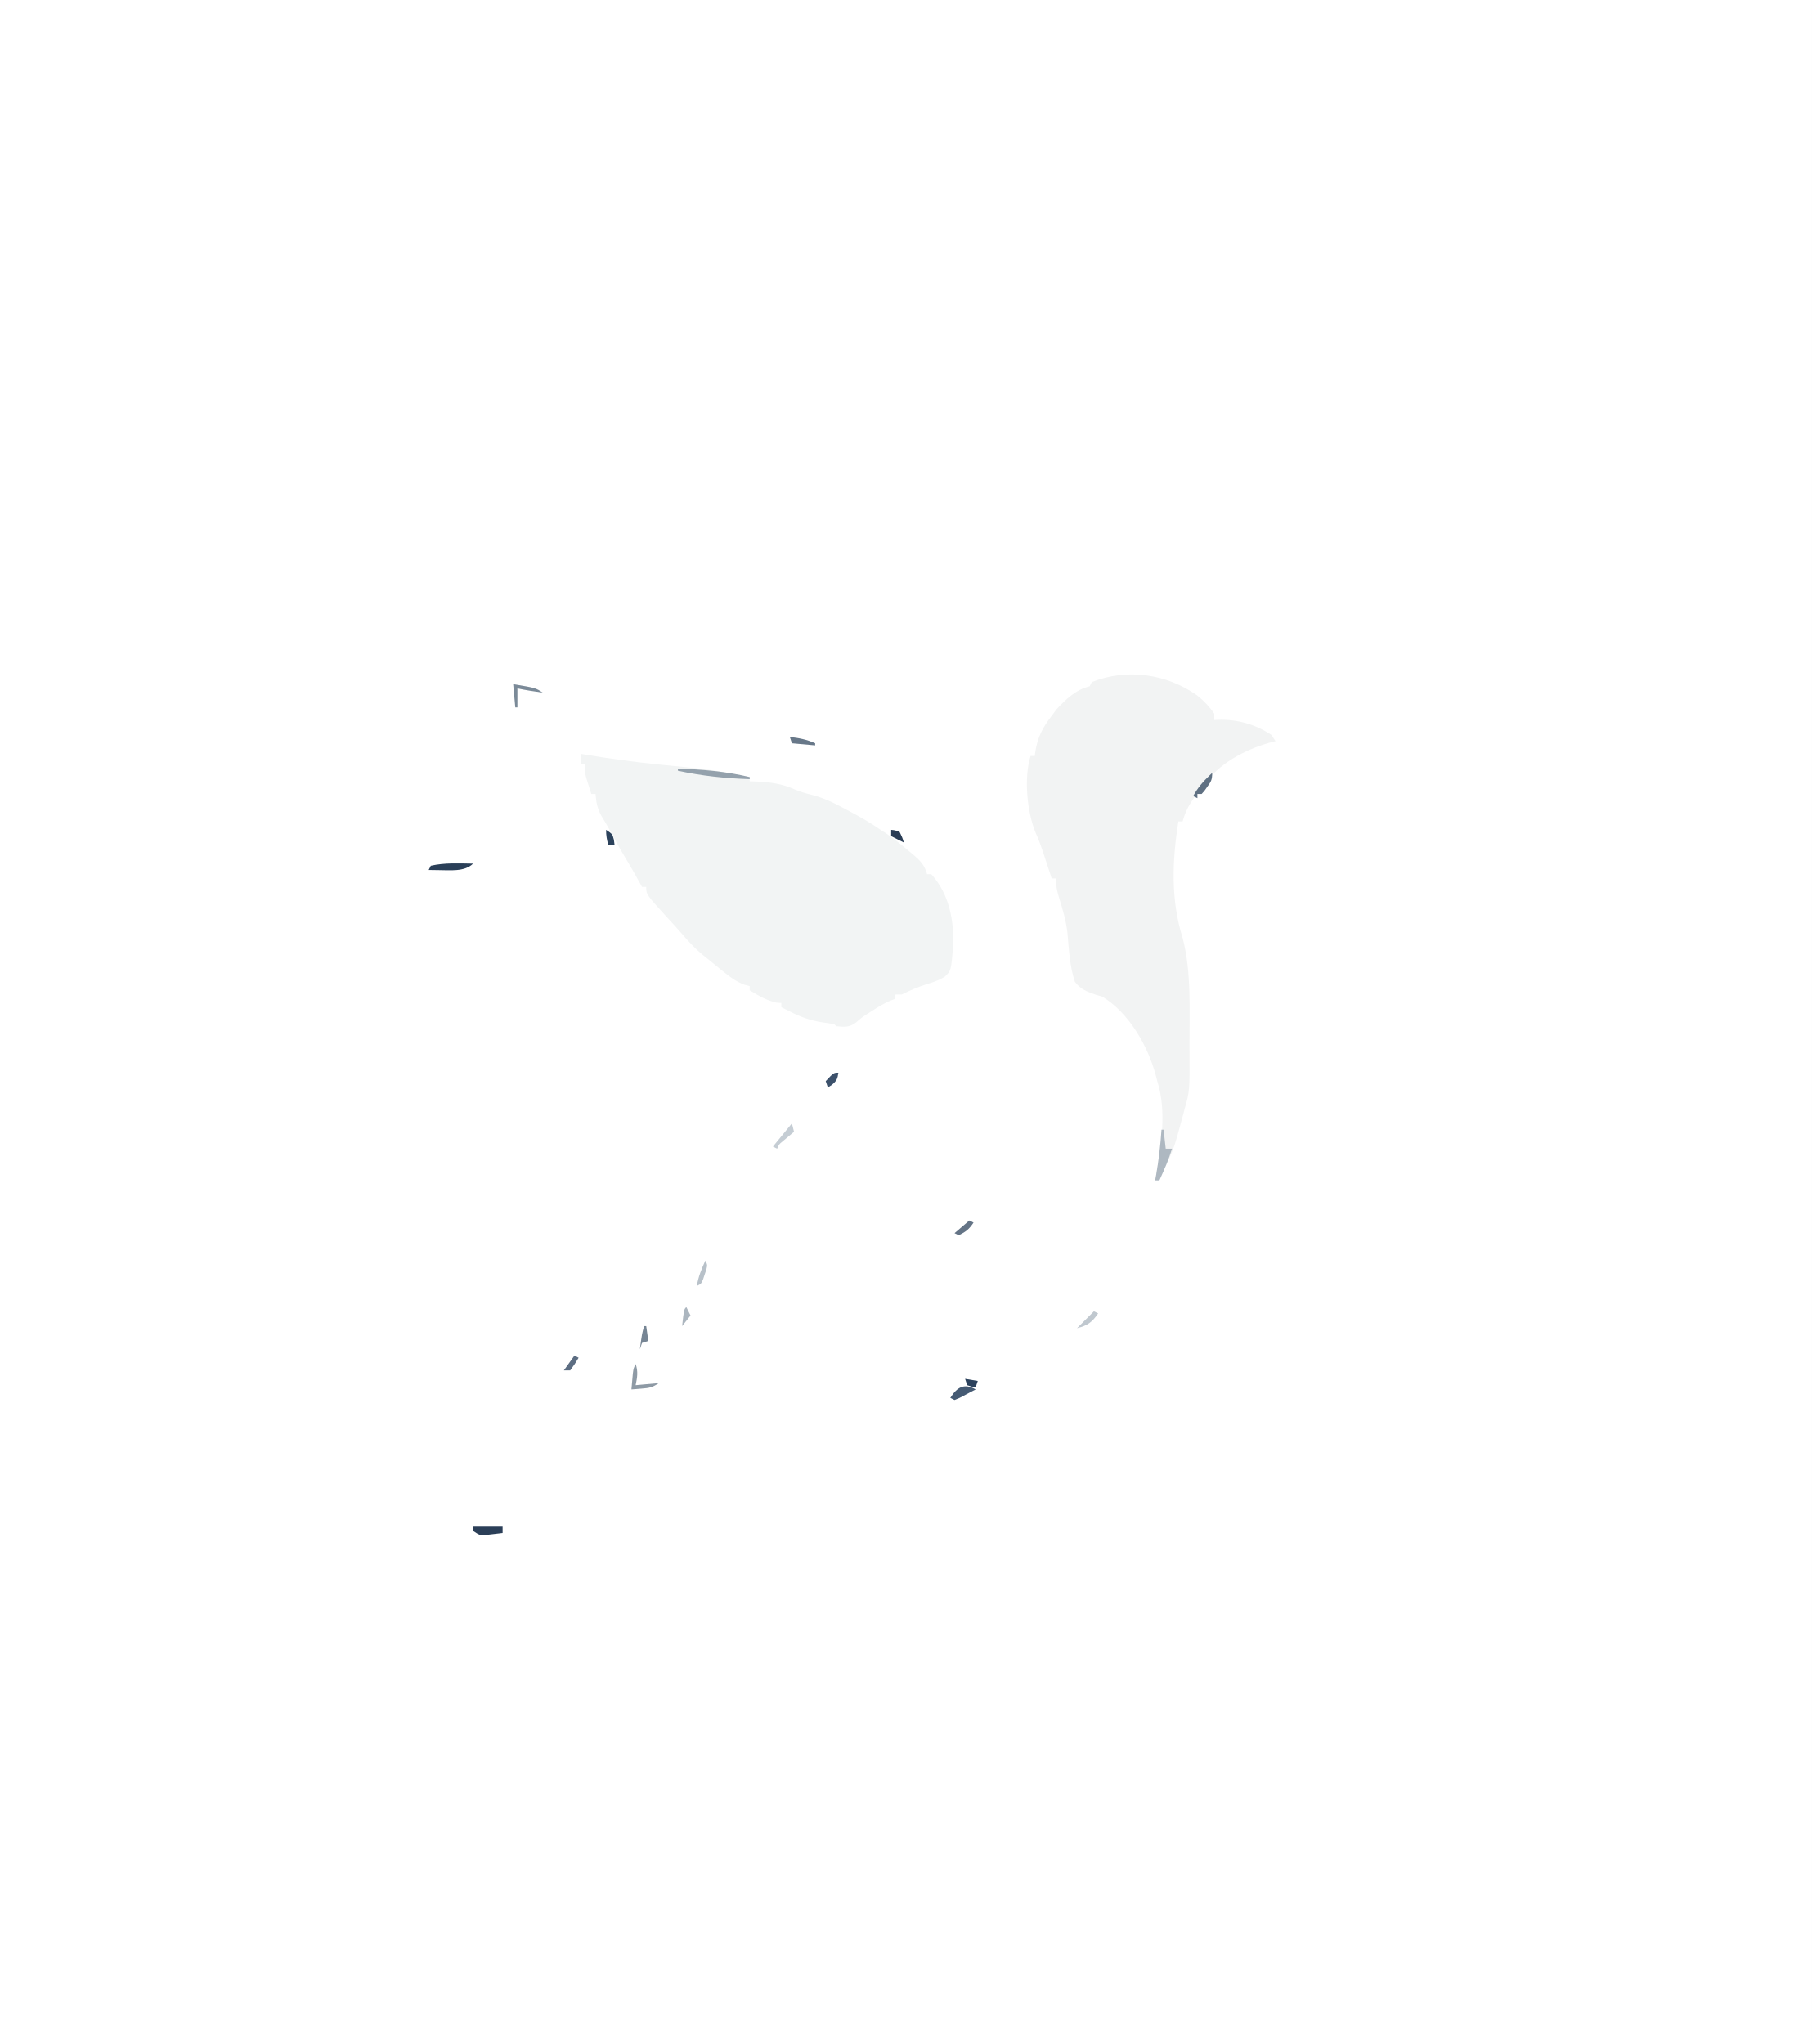
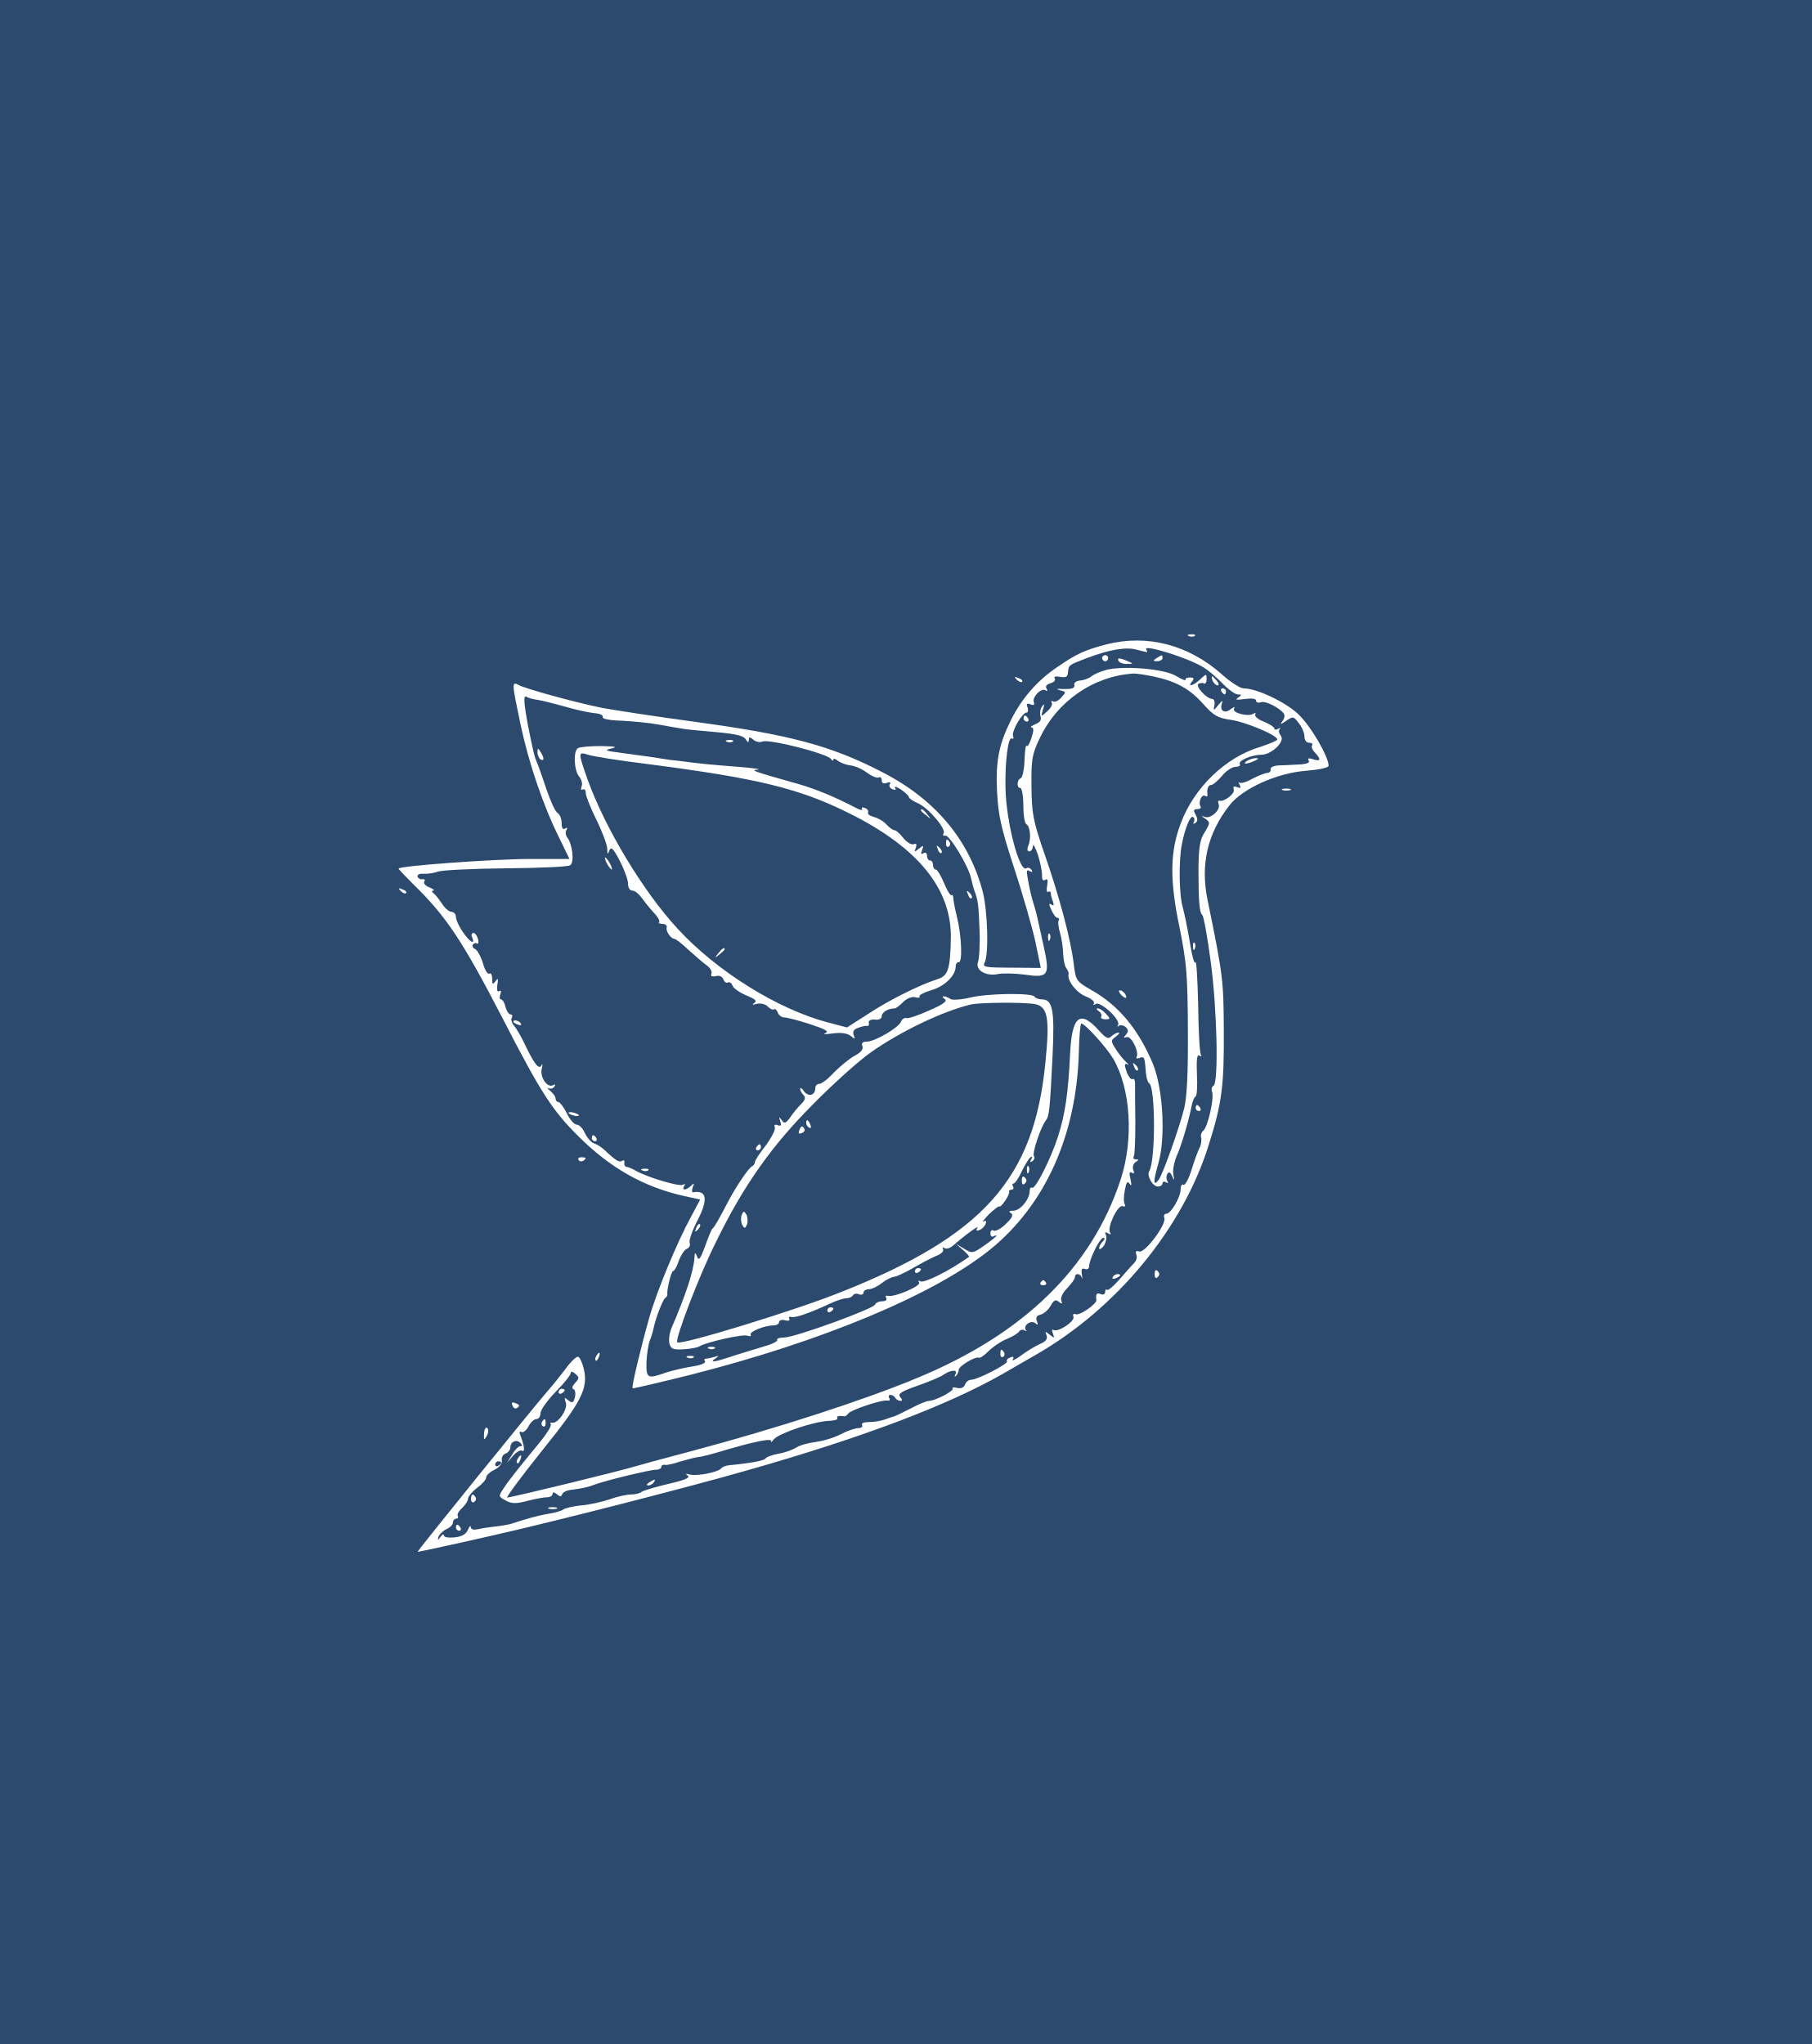
- <svg xmlns="http://www.w3.org/2000/svg" version="1.1" width="858" height="968">
-   <rect width="858" height="968" fill="#FFFFFF" rx="0" />
-   <path d="M0 0 C0.815 0.138 1.629 0.276 2.469 0.418 C13.712 2.271 24.968 3.823 36.305 4.98 C37.128 5.065 37.952 5.149 38.801 5.236 C42.944 5.658 47.087 6.069 51.232 6.466 C60.978 7.425 70.437 8.867 80 11 C80 11.66 80 12.32 80 13 C81.342 13.039 81.342 13.039 82.711 13.078 C89.62 13.402 95.276 14.089 101.574 16.965 C104.188 18.08 106.742 18.762 109.5 19.438 C115.116 20.905 119.922 23.227 125 26 C125.944 26.5 126.887 27 127.859 27.516 C132.743 30.129 137.452 32.827 142 36 C143.344 36.864 143.344 36.864 144.715 37.746 C148.417 40.286 151.83 43.036 155.25 45.938 C155.874 46.45 156.498 46.962 157.141 47.49 C160.545 50.378 162.785 52.543 164 57 C164.66 57 165.32 57 166 57 C174.506 66.425 176.88 79.08 176.293 91.379 C175.376 102.709 175.376 102.709 172.289 105.605 C169.633 107.224 167.099 108.092 164.125 109 C159.846 110.355 155.998 111.95 152 114 C151.01 114 150.02 114 149 114 C149 114.66 149 115.32 149 116 C148.288 116.26 147.577 116.521 146.844 116.789 C143.836 118.07 141.248 119.607 138.5 121.375 C137.582 121.96 136.664 122.545 135.719 123.148 C132.948 124.967 132.948 124.967 130.391 127.207 C127.167 129.625 124.928 129.378 121 129 C120.67 128.67 120.34 128.34 120 128 C118.171 127.7 116.337 127.436 114.5 127.188 C108.793 126.284 104.11 124.637 99 122 C98.257 121.629 97.515 121.257 96.75 120.875 C96.172 120.586 95.595 120.297 95 120 C95 119.34 95 118.68 95 118 C93.793 117.907 93.793 117.907 92.562 117.812 C87.836 116.735 84.125 114.484 80 112 C80 111.34 80 110.68 80 110 C79.153 109.778 78.306 109.557 77.434 109.328 C73.314 107.734 70.448 105.531 67.062 102.75 C66.445 102.252 65.827 101.754 65.191 101.241 C63.454 99.835 61.727 98.418 60 97 C59.268 96.413 58.536 95.827 57.781 95.223 C54.113 92.213 51.025 88.889 47.957 85.273 C45.658 82.602 43.268 80.025 40.875 77.438 C31 66.599 31 66.599 31 63 C30.34 63 29.68 63 29 63 C28.709 62.466 28.417 61.933 28.117 61.383 C25.842 57.247 23.513 53.16 21.062 49.125 C18.365 44.666 15.848 40.128 13.387 35.535 C12.214 33.392 10.974 31.325 9.688 29.25 C7.79 25.595 7.331 23.059 7 19 C6.34 19 5.68 19 5 19 C4.493 17.419 3.995 15.835 3.5 14.25 C3.222 13.368 2.943 12.487 2.656 11.578 C2 9 2 9 2 5 C1.34 5 0.68 5 0 5 C0 3.35 0 1.7 0 0 Z " fill="#F2F4F4" transform="translate(275,357)" />
-   <path d="M0 0 C3.169 2.529 5.822 5.329 8.109 8.672 C8.109 9.662 8.109 10.652 8.109 11.672 C9.036 11.62 9.036 11.62 9.98 11.566 C19.043 11.277 27.457 13.681 35.109 18.672 C36.099 20.157 36.099 20.157 37.109 21.672 C36.117 21.927 35.124 22.182 34.102 22.445 C22.383 25.809 9.971 32.38 3.109 42.672 C2.449 42.672 1.789 42.672 1.109 42.672 C0.738 43.724 0.738 43.724 0.359 44.797 C-0.891 47.672 -0.891 47.672 -2.891 50.609 C-4.847 53.605 -5.913 56.249 -6.891 59.672 C-7.551 59.672 -8.211 59.672 -8.891 59.672 C-11.839 78.281 -12.584 96.793 -6.859 114.941 C-2.665 131.093 -3.684 149.028 -3.641 165.609 C-3.635 166.528 -3.63 167.446 -3.625 168.392 C-3.541 187.322 -3.541 187.322 -5.891 195.672 C-6.109 196.525 -6.328 197.379 -6.553 198.259 C-7.255 200.949 -8.003 203.623 -8.766 206.297 C-9.009 207.186 -9.253 208.076 -9.504 208.992 C-10.909 213.944 -12.573 218.451 -15.003 222.994 C-16.145 225.153 -17.034 227.386 -17.891 229.672 C-18.551 229.672 -19.211 229.672 -19.891 229.672 C-19.758 228.945 -19.625 228.218 -19.488 227.469 C-16.982 213.199 -14.395 196.708 -18.891 182.672 C-19.151 181.659 -19.411 180.645 -19.68 179.602 C-23.437 165.87 -32.319 150.313 -44.891 142.672 C-45.921 142.373 -46.951 142.074 -48.012 141.766 C-52.053 140.36 -55.306 139.138 -57.891 135.672 C-60.44 128.121 -60.708 119.928 -61.471 112.044 C-62.158 106.528 -63.674 101.346 -65.318 96.053 C-66.355 92.702 -66.891 90.233 -66.891 86.672 C-67.551 86.672 -68.211 86.672 -68.891 86.672 C-69.289 85.454 -69.687 84.236 -70.098 82.98 C-70.633 81.357 -71.168 79.733 -71.703 78.109 C-71.964 77.31 -72.225 76.51 -72.494 75.686 C-73.698 72.043 -74.931 68.484 -76.516 64.988 C-80.583 55.177 -82.114 39.039 -78.891 28.672 C-78.231 28.672 -77.571 28.672 -76.891 28.672 C-76.816 28.054 -76.741 27.437 -76.664 26.801 C-75.581 19.824 -73.176 15.222 -68.891 9.672 C-68.127 8.641 -67.364 7.609 -66.578 6.547 C-62.083 1.738 -57.384 -2.779 -50.891 -4.328 C-50.561 -4.988 -50.231 -5.648 -49.891 -6.328 C-33.072 -12.958 -14.544 -10.217 0 0 Z " fill="#F2F3F3" transform="translate(566.8906,329.3281)" />
-   <path d="M0 0 C0.33 0 0.66 0 1 0 C1.33 2.97 1.66 5.94 2 9 C2.99 9 3.98 9 5 9 C3.401 14.196 1.259 19.066 -1 24 C-1.66 24 -2.32 24 -3 24 C-2.867 23.273 -2.734 22.546 -2.598 21.797 C-1.323 14.542 -0.495 7.348 0 0 Z " fill="#AEB8C1" transform="translate(550,535)" />
-   <path d="M0 0 C11.645 0.364 22.646 1.301 34 4 C34 4.33 34 4.66 34 5 C22.398 4.611 11.349 3.458 0 1 C0 0.67 0 0.34 0 0 Z " fill="#94A1AC" transform="translate(321,364)" />
-   <path d="M0 0 C-4.019 4.019 -11.151 3.055 -16.562 3.062 C-18.042 3.047 -19.521 3.028 -21 3 C-20.67 2.34 -20.34 1.68 -20 1 C-13.44 -0.491 -6.69 -0.091 0 0 Z " fill="#2A3F58" transform="translate(224,409)" />
-   <path d="M0 0 C4.62 0 9.24 0 14 0 C14 0.99 14 1.98 14 3 C12.231 3.222 10.46 3.427 8.688 3.625 C7.701 3.741 6.715 3.857 5.699 3.977 C3 4 3 4 0 2 C0 1.34 0 0.68 0 0 Z " fill="#2B3F58" transform="translate(224,723)" />
-   <path d="M0 0 C1.238 3.576 0.749 6.337 0 10 C5.445 9.505 5.445 9.505 11 9 C7.838 11.108 6.493 11.338 2.812 11.625 C1.911 11.7 1.01 11.775 0.082 11.852 C-0.605 11.901 -1.292 11.95 -2 12 C-1.859 10.375 -1.712 8.75 -1.562 7.125 C-1.481 6.22 -1.4 5.315 -1.316 4.383 C-1 2 -1 2 0 0 Z " fill="#8E9AA5" transform="translate(301,646)" />
-   <path d="M0 0 C10.625 1.75 10.625 1.75 14 4 C9.97 3.447 5.98 2.844 2 2 C2 4.97 2 7.94 2 11 C1.67 11 1.34 11 1 11 C0.67 7.37 0.34 3.74 0 0 Z " fill="#7B8A98" transform="translate(243,324)" />
-   <path d="M0 0 C0.33 1.32 0.66 2.64 1 4 C0.506 4.41 0.013 4.82 -0.496 5.242 C-1.137 5.781 -1.777 6.32 -2.438 6.875 C-3.076 7.409 -3.714 7.942 -4.371 8.492 C-6.108 9.922 -6.108 9.922 -7 12 C-7.66 11.67 -8.32 11.34 -9 11 C-6.03 7.37 -3.06 3.74 0 0 Z " fill="#C5CDD4" transform="translate(375,532)" />
-   <path d="M0 0 C-1.62 0.864 -3.246 1.716 -4.875 2.562 C-6.232 3.276 -6.232 3.276 -7.617 4.004 C-8.404 4.333 -9.19 4.661 -10 5 C-10.66 4.67 -11.32 4.34 -12 4 C-8.754 -1.125 -5.445 -3.075 0 0 Z " fill="#455A73" transform="translate(462,658)" />
-   <path d="M0 0 C0 3.344 -0.475 4.068 -2.375 6.688 C-2.816 7.31 -3.257 7.933 -3.711 8.574 C-4.136 9.045 -4.562 9.515 -5 10 C-5.66 10 -6.32 10 -7 10 C-7 10.66 -7 11.32 -7 12 C-7.66 11.67 -8.32 11.34 -9 11 C-6.835 7.012 -4.288 4.115 -1 1 C-0.67 0.67 -0.34 0.34 0 0 Z " fill="#5F7082" transform="translate(574,366)" />
-   <path d="M0 0 C4.318 0.508 8.033 1.197 12 3 C12 3.33 12 3.66 12 4 C8.37 3.67 4.74 3.34 1 3 C0.67 2.01 0.34 1.02 0 0 Z " fill="#687889" transform="translate(374,349)" />
-   <path d="M0 0 C0.66 0.33 1.32 0.66 2 1 C-0.883 5.214 -3.043 6.761 -8 8 C-5.333 5.333 -2.667 2.667 0 0 Z " fill="#C0C8CF" transform="translate(518,621)" />
-   <path d="M0 0 C1 2 1 2 0.512 4.129 C0.24 4.932 -0.032 5.735 -0.312 6.562 C-0.577 7.368 -0.841 8.174 -1.113 9.004 C-2 11 -2 11 -4 12 C-3.335 7.611 -1.812 4.019 0 0 Z " fill="#B8C1C9" transform="translate(334,597)" />
-   <path d="M0 0 C-0.398 2.886 -0.79 3.822 -3.062 5.75 C-3.702 6.162 -4.341 6.575 -5 7 C-5.33 6.01 -5.66 5.02 -6 4 C-2.25 0 -2.25 0 0 0 Z " fill="#3C516B" transform="translate(397,508)" />
-   <path d="M0 0 C2.97 0.495 2.97 0.495 6 1 C5.67 1.99 5.34 2.98 5 4 C3.062 3.688 3.062 3.688 1 3 C0.67 2.01 0.34 1.02 0 0 Z " fill="#2B415C" transform="translate(457,653)" />
-   <path d="M0 0 C3 2 3 2 3.688 4.625 C3.842 5.801 3.842 5.801 4 7 C3.01 7 2.02 7 1 7 C0.313 4.509 0 2.621 0 0 Z " fill="#2C425C" transform="translate(287,393)" />
-   <path d="M0 0 C1.875 0.188 1.875 0.188 4 1 C5.25 3.562 5.25 3.562 6 6 C4 5 2 4 0 3 C0 2.01 0 1.02 0 0 Z " fill="#2A3D56" transform="translate(422,393)" />
-   <path d="M0 0 C0.66 0.33 1.32 0.66 2 1 C0.188 4 0.188 4 -2 7 C-2.99 7 -3.98 7 -5 7 C-3.35 4.69 -1.7 2.38 0 0 Z " fill="#5C6D82" transform="translate(272,642)" />
-   <path d="M0 0 C0.33 0 0.66 0 1 0 C1.33 2.31 1.66 4.62 2 7 C1.01 7.33 0.02 7.66 -1 8 C-1.33 8.99 -1.66 9.98 -2 11 C-1 3.571 -1 3.571 0 0 Z " fill="#768594" transform="translate(305,628)" />
-   <path d="M0 0 C0.66 1.32 1.32 2.64 2 4 C0.68 5.65 -0.64 7.3 -2 9 C-1.125 1.125 -1.125 1.125 0 0 Z " fill="#ACB6BF" transform="translate(325,619)" />
-   <path d="M0 0 C0.66 0.33 1.32 0.66 2 1 C-0.121 4.181 -1.631 5.315 -5 7 C-5.66 6.67 -6.32 6.34 -7 6 C-4.69 4.02 -2.38 2.04 0 0 Z " fill="#647486" transform="translate(459,578)" />
+ <svg xmlns="http://www.w3.org/2000/svg" version="1.0" width="600pt" height="677pt" viewBox="0 0 600 677" preserveAspectRatio="xMidYMid meet">
+   <rect width="6000" height="6770" fill="#2C4A6E" />
+   <g transform="translate(0,677) scale(0.1,-0.1)" fill="#FFFFFF" stroke="none">
+     <path d="M3938 4663 c7 -3 16 -2 19 1 4 3 -2 6 -13 5 -11 0 -14 -3 -6 -6z" />
+     <path d="M3665 4636 c-72 -19 -99 -31 -163 -75 -67 -45 -118 -104 -154 -176 -40 -81 -51 -136 -46 -237 4 -78 13 -119 55 -248 28 -85 60 -196 71 -245 l19 -91 -97 1 c-89 0 -97 2 -89 17 14 27 10 168 -6 233 -45 173 -158 308 -334 398 -170 88 -307 124 -625 167 -125 17 -263 38 -305 46 -92 19 -248 62 -273 75 -24 13 -23 8 6 -131 27 -127 75 -269 128 -375 l34 -70 -130 0 c-117 0 -436 -23 -436 -32 0 -2 22 -25 48 -51 110 -107 164 -189 294 -440 129 -251 166 -308 252 -394 106 -106 217 -169 350 -199 l55 -12 -30 -56 c-47 -86 -114 -248 -139 -336 -30 -107 -59 -229 -55 -233 1 -2 85 18 186 43 443 112 813 267 999 417 182 148 286 379 293 656 1 51 5 92 8 92 12 0 82 -77 106 -117 58 -100 68 -267 24 -401 -96 -291 -321 -511 -676 -657 -175 -73 -463 -166 -740 -240 -77 -20 -160 -43 -185 -50 -58 -18 -417 -105 -430 -105 -5 0 47 70 115 155 133 165 154 207 138 273 -5 19 -13 37 -18 38 -6 2 -25 -16 -42 -40 -18 -23 -42 -54 -54 -67 -45 -51 -440 -539 -436 -539 4 0 134 28 247 54 201 45 665 164 848 217 383 109 661 215 842 318 41 24 90 52 109 63 268 153 488 419 574 696 44 138 51 197 50 377 -1 169 -2 181 -54 435 -24 117 0 220 73 313 44 56 158 107 253 114 45 4 75 10 75 17 0 31 -62 136 -102 172 -43 40 -137 84 -179 84 -12 0 -44 21 -72 46 -110 98 -247 134 -382 100z m133 -26 c2 0 1 4 -2 9 -12 19 139 -28 189 -59 17 -10 46 -35 64 -54 19 -20 42 -36 50 -36 14 0 14 -2 1 -11 -11 -7 -5 -8 23 -4 23 3 37 1 37 -6 0 -6 7 -8 16 -5 14 6 62 -18 76 -38 4 -6 1 -17 -5 -25 -9 -11 -6 -11 12 1 23 16 25 16 42 -7 11 -13 19 -33 19 -44 0 -12 6 -21 16 -21 8 0 13 -4 9 -9 -3 -5 2 -16 10 -24 21 -22 19 -30 -6 -22 -15 5 -19 4 -15 -4 5 -7 -6 -12 -31 -13 -21 -1 -51 -3 -68 -3 -17 -1 -29 -7 -27 -13 1 -7 -4 -12 -11 -12 -7 0 -29 -9 -49 -19 -19 -11 -39 -17 -44 -13 -4 4 -3 1 1 -7 6 -11 4 -13 -8 -8 -11 4 -14 2 -11 -8 5 -13 -32 -42 -48 -37 -4 1 -5 -4 -2 -12 7 -18 -25 -48 -45 -42 -14 5 -14 4 1 -6 16 -11 16 -14 -2 -44 -16 -24 -20 -50 -21 -120 0 -108 3 -147 13 -155 4 -3 17 -73 28 -157 21 -159 26 -397 9 -408 -6 -3 -8 -12 -5 -20 8 -20 -14 -117 -29 -129 -6 -5 -10 -16 -7 -23 2 -8 0 -24 -6 -35 -6 -12 -18 -46 -27 -75 -9 -28 -21 -50 -26 -46 -5 3 -9 -4 -9 -15 0 -26 -32 -81 -47 -81 -7 0 -10 -6 -7 -14 8 -21 -65 -118 -83 -111 -11 3 -13 1 -10 -10 4 -8 1 -20 -6 -27 -7 -7 -29 -32 -49 -55 -20 -23 -39 -39 -42 -35 -3 3 -6 0 -6 -7 0 -8 -7 -11 -15 -7 -13 5 -17 0 -14 -20 1 -13 -55 -52 -68 -47 -8 3 -11 0 -8 -8 6 -15 -51 -53 -66 -44 -5 4 -6 -2 -2 -12 6 -16 5 -16 -10 -4 -15 12 -17 12 -11 -2 4 -12 -2 -20 -23 -29 -15 -7 -44 -24 -62 -38 -19 -14 -32 -19 -27 -13 5 9 2 11 -8 7 -9 -3 -14 -9 -11 -13 5 -8 -98 -61 -119 -61 -8 0 -17 -7 -20 -16 -4 -10 -14 -14 -26 -11 -11 3 -18 2 -15 -2 5 -8 -58 -41 -79 -41 -7 0 -34 -11 -60 -25 -25 -13 -50 -25 -54 -26 -4 -1 -17 -5 -30 -10 -13 -5 -37 -9 -53 -9 -18 0 -28 -4 -24 -10 3 -5 -2 -10 -12 -10 -10 0 -37 -9 -58 -20 -22 -12 -60 -23 -84 -26 -24 -3 -53 -11 -65 -19 -11 -7 -38 -17 -59 -20 -20 -4 -40 -11 -42 -16 -5 -7 -54 -16 -120 -22 -11 -1 -23 -6 -26 -10 -9 -13 -81 -27 -104 -21 -14 4 -16 3 -7 -4 9 -6 -12 -15 -65 -27 -43 -10 -82 -22 -88 -26 -5 -5 -21 -9 -36 -9 -14 0 -46 -7 -70 -16 -24 -8 -66 -18 -94 -20 -27 -3 -54 -9 -60 -14 -5 -4 -28 -11 -50 -14 -35 -6 -70 -16 -125 -34 -8 -2 -31 -6 -50 -8 -19 -2 -45 -6 -57 -9 -15 -3 -23 -1 -24 7 0 7 -4 3 -9 -8 -6 -15 -19 -23 -44 -26 -21 -2 -36 0 -36 7 0 5 -5 3 -11 -5 -9 -13 -10 -13 -7 0 3 8 14 19 26 25 12 5 22 15 22 22 0 7 5 13 11 13 5 0 8 4 5 9 -3 4 3 16 14 26 11 10 20 24 20 31 0 7 13 23 30 36 16 12 30 27 30 34 0 7 12 19 28 26 16 9 26 20 24 31 -2 10 4 20 13 23 8 3 15 12 15 19 0 20 20 29 33 16 8 -8 8 -11 0 -11 -6 0 -18 -12 -27 -28 l-17 -27 20 23 c11 13 25 21 30 17 10 -6 8 16 -5 49 -5 12 -4 17 3 13 5 -3 16 5 23 18 7 14 19 25 27 25 7 0 13 9 13 19 0 11 23 43 50 71 28 28 50 56 50 62 0 6 6 6 15 -2 14 -12 14 -15 0 -30 -10 -11 -12 -19 -6 -21 6 -2 8 -14 5 -27 -5 -19 -9 -20 -22 -10 -13 11 -14 10 -8 -8 7 -22 -27 -71 -46 -66 -5 1 -7 -1 -4 -6 3 -5 -14 -32 -37 -60 -70 -85 -103 -126 -120 -153 -17 -25 -16 -26 8 -39 20 -11 34 -11 72 -1 27 7 56 12 66 12 9 0 17 5 17 11 0 7 5 6 14 -1 11 -9 15 -9 18 0 2 7 17 14 34 15 31 4 50 8 74 17 34 13 186 50 203 49 9 0 17 4 17 9 0 5 6 9 13 7 6 -1 29 4 49 11 20 6 47 13 60 15 13 1 50 11 83 21 104 31 165 43 159 31 -3 -6 1 -3 9 7 17 20 135 60 184 61 17 1 29 4 26 9 -4 6 5 9 23 6 4 0 10 4 13 9 8 12 112 47 130 43 7 -1 10 2 6 8 -3 6 -2 11 4 11 5 0 13 -4 16 -10 3 -5 11 -10 17 -10 7 0 7 4 -1 13 -8 11 3 18 57 37 37 13 76 29 87 37 25 17 49 17 39 1 -4 -8 -3 -10 2 -5 5 5 9 14 9 20 0 12 56 46 67 40 4 -2 18 8 32 22 15 15 42 33 60 40 19 8 38 19 41 25 4 6 12 7 18 4 7 -4 9 -4 5 0 -12 14 15 35 30 24 9 -8 11 -7 6 6 -5 12 -1 19 13 22 11 3 26 17 33 30 10 18 16 21 27 12 10 -8 12 -7 8 4 -4 9 4 26 19 41 14 15 26 31 26 37 0 14 18 13 23 -2 2 -7 2 -2 0 11 -3 17 0 22 10 18 7 -3 14 1 14 9 0 22 35 94 47 94 6 0 5 -5 -2 -12 -7 -7 -12 -17 -12 -22 0 -6 7 -3 15 7 7 11 11 26 8 35 -5 11 -3 13 7 7 8 -5 11 -4 6 3 -10 17 26 93 42 87 7 -3 10 0 7 6 -4 6 -4 27 0 46 5 28 9 33 16 22 7 -9 7 -5 3 15 -5 20 -4 27 4 22 8 -5 10 -1 5 9 -3 10 0 21 8 26 11 7 11 9 1 9 -7 0 -11 4 -7 10 3 5 5 55 5 112 -1 57 -1 113 -1 126 1 13 -3 21 -8 18 -5 -3 -14 8 -20 24 -8 24 -7 29 2 25 7 -4 5 -1 -3 7 -8 7 -24 26 -34 42 -18 28 -18 30 0 43 10 7 13 13 8 13 -6 0 -16 -6 -23 -12 -10 -11 -18 -7 -41 18 -63 71 -90 49 -96 -75 -6 -132 -17 -203 -40 -275 -23 -72 -75 -176 -86 -170 -4 3 -8 -2 -8 -11 0 -27 -31 -65 -54 -65 -14 0 -17 -3 -8 -8 9 -6 4 -16 -17 -36 -16 -16 -34 -25 -40 -22 -6 4 -11 0 -11 -9 0 -9 5 -13 10 -10 6 3 10 4 10 2 0 -2 -18 -17 -40 -32 -38 -27 -41 -27 -67 -11 l-28 17 24 -21 c13 -11 22 -22 20 -23 -66 -47 -149 -88 -161 -81 -6 4 -8 3 -4 -4 7 -11 -80 -49 -103 -44 -7 2 -10 -1 -6 -7 3 -7 -2 -11 -14 -11 -10 0 -21 -5 -23 -11 -5 -14 -266 -109 -301 -109 -16 0 -26 -4 -23 -8 2 -4 -16 -14 -42 -21 -26 -8 -73 -22 -104 -32 -65 -22 -80 -23 -58 -8 12 9 12 10 -3 5 -10 -3 -23 -6 -28 -6 -6 0 -8 -4 -4 -9 3 -6 -16 -13 -42 -17 -27 -4 -65 -13 -87 -20 -62 -22 -66 -20 -65 34 1 26 6 58 11 72 6 14 11 33 13 43 7 33 30 92 38 98 5 3 8 9 7 13 -2 14 13 76 19 76 4 0 13 15 19 34 7 19 19 37 27 40 8 3 12 12 9 20 -3 8 9 41 26 74 36 69 31 101 -14 93 -5 -1 -5 6 -2 16 6 14 5 16 -5 6 -16 -16 -33 -17 -23 -1 4 7 3 8 -4 4 -12 -7 -113 23 -154 45 -12 7 -27 14 -33 14 -5 1 -9 7 -7 14 1 7 -2 10 -8 6 -9 -6 -21 1 -58 36 -9 9 -25 19 -35 22 -10 4 -23 19 -30 34 -7 16 -19 28 -27 28 -8 0 -23 17 -33 38 -10 20 -23 37 -28 37 -5 0 -9 5 -9 11 0 7 -8 18 -18 26 -9 8 -12 12 -5 9 6 -4 15 -1 19 5 4 7 3 9 -4 5 -18 -11 -44 24 -38 53 3 14 3 20 0 14 -8 -18 -23 0 -53 62 -13 28 -30 58 -38 67 -8 9 -12 22 -8 27 3 6 2 11 -4 11 -6 0 -13 11 -17 25 -3 14 -10 25 -15 25 -5 0 -5 7 -2 17 4 10 2 14 -4 10 -6 -4 -8 4 -6 21 4 21 2 24 -6 12 -9 -12 -11 -11 -11 8 0 13 -4 21 -10 17 -5 -3 -15 13 -21 36 -7 22 -19 43 -26 46 -7 3 -10 9 -7 14 3 5 9 7 14 4 4 -3 6 4 3 15 -3 11 -10 20 -15 20 -6 0 -8 -7 -4 -15 10 -26 -8 -16 -31 18 -13 18 -23 41 -23 50 0 9 -7 17 -15 17 -8 0 -22 12 -32 28 -10 15 -22 30 -28 34 -6 5 -6 8 0 8 6 1 0 5 -13 11 -13 5 -20 13 -17 19 4 6 1 9 -6 8 -6 -2 -13 2 -16 8 -2 7 6 11 19 10 13 -1 34 2 48 7 14 5 115 10 225 11 110 1 206 5 213 10 15 9 8 71 -10 93 -5 7 -6 18 -2 24 4 8 3 9 -4 5 -8 -5 -12 1 -12 18 0 14 -6 29 -13 33 -8 4 -24 40 -37 78 -13 39 -27 79 -32 90 -9 21 -12 36 -29 120 -15 80 -16 104 -5 97 6 -4 22 -8 36 -10 14 -2 54 -12 90 -22 36 -11 80 -20 98 -22 18 -1 31 -7 28 -13 -2 -6 22 -11 62 -12 36 -2 92 -7 124 -13 32 -6 68 -12 81 -14 12 -2 62 -7 110 -11 65 -6 90 -12 97 -24 7 -11 9 -12 10 -2 0 11 3 11 15 1 8 -7 22 -10 30 -6 23 9 215 -40 227 -58 4 -6 8 -7 8 -2 0 5 7 3 15 -4 8 -6 26 -13 40 -15 15 -1 40 -12 56 -24 16 -12 34 -19 39 -16 6 3 10 -1 10 -9 0 -10 6 -13 17 -9 10 4 14 2 10 -4 -4 -6 0 -14 9 -17 9 -4 13 -2 8 5 -3 6 5 3 20 -6 14 -10 26 -21 26 -25 0 -4 13 -13 29 -20 34 -14 95 -85 86 -100 -4 -6 -1 -9 6 -8 14 3 76 -100 85 -141 3 -14 8 -33 11 -41 12 -31 14 -47 17 -130 2 -47 -1 -95 -5 -106 -10 -27 26 -49 67 -40 16 3 55 2 87 -2 80 -12 85 -3 63 96 -9 42 -19 85 -21 95 -2 10 -7 27 -10 37 -8 24 -16 58 -22 94 -4 22 -3 27 7 21 9 -5 11 -4 6 4 -4 6 -12 9 -17 5 -23 -14 -67 153 -69 266 -2 88 9 172 21 164 5 -3 7 1 4 8 -6 15 30 78 45 78 5 0 6 8 3 17 -5 12 -2 15 10 10 11 -4 14 -2 11 7 -7 17 24 48 38 40 7 -5 8 -2 4 5 -5 8 0 14 13 18 11 3 18 10 14 16 -4 6 3 8 19 5 18 -3 24 0 25 15 2 25 2 24 64 48 75 28 129 37 164 27 16 -4 31 -8 33 -8z m-2138 -2684 c0 -3 -4 -8 -10 -11 -5 -3 -10 -1 -10 4 0 6 5 11 10 11 6 0 10 -2 10 -4z" />
+     <path d="M3650 4590 c0 -5 5 -10 10 -10 6 0 10 5 10 10 0 6 -4 10 -10 10 -5 0 -10 -4 -10 -10z" />
+     <path d="M3830 4590 c-13 -8 -12 -10 3 -10 9 0 17 5 17 10 0 12 -1 12 -20 0z" />
+     <path d="M3705 4580 c3 -5 16 -10 28 -9 21 0 21 1 2 9 -28 12 -37 12 -30 0z" />
+     <path d="M3663 4551 c-18 -5 -40 -14 -48 -21 -9 -7 -25 -13 -38 -14 -12 -1 -21 -7 -19 -14 2 -12 -6 -15 -43 -14 -18 1 -18 0 -2 -5 18 -4 18 -6 1 -24 -9 -10 -21 -16 -27 -12 -5 3 -7 1 -4 -4 4 -6 -3 -19 -15 -29 -20 -19 -21 -19 -14 6 6 19 5 21 -3 10 -6 -8 -8 -23 -5 -33 4 -12 -2 -20 -18 -26 -13 -6 -18 -10 -12 -10 8 -1 8 -11 0 -35 -6 -19 -13 -31 -16 -26 -3 4 -6 -17 -7 -48 -1 -31 -7 -58 -13 -60 -12 -4 -14 -32 -1 -32 5 0 10 -25 10 -56 0 -32 4 -60 10 -64 13 -7 17 -48 6 -72 -4 -11 -3 -18 4 -18 6 0 11 8 12 18 0 9 7 -3 16 -28 8 -25 14 -55 14 -68 -1 -15 3 -21 11 -16 7 5 9 -1 6 -19 -3 -15 -1 -24 3 -21 5 3 9 1 9 -5 0 -5 3 -17 7 -27 4 -12 3 -15 -5 -10 -9 6 -9 1 0 -18 6 -14 15 -26 20 -26 5 0 7 -4 4 -9 -3 -4 -1 -23 5 -42 5 -19 10 -50 10 -69 1 -19 5 -40 10 -46 5 -7 9 -16 8 -20 -6 -21 26 -62 56 -74 19 -7 31 -18 28 -23 -4 -6 -1 -7 6 -2 16 9 83 -53 74 -69 -3 -6 -3 -8 2 -4 4 4 14 3 22 -3 10 -9 11 -15 2 -26 -9 -10 -9 -12 2 -8 15 6 43 -50 33 -66 -3 -5 2 -6 10 -3 16 6 17 3 21 -49 1 -16 6 -32 11 -35 21 -16 21 -257 0 -291 -9 -15 11 -51 29 -51 8 0 15 5 15 11 0 5 5 7 12 3 7 -4 8 -3 4 4 -4 7 -4 17 0 24 5 8 10 6 16 -8 7 -16 8 -15 4 5 -3 13 2 40 10 60 18 40 41 120 50 166 3 17 9 31 13 33 5 1 7 34 5 73 -2 49 0 68 8 63 6 -4 8 -3 5 3 -4 6 -8 80 -9 166 -2 86 -6 149 -9 140 -3 -9 -11 19 -18 63 -7 43 -18 97 -24 119 -12 40 -14 153 -3 208 10 53 28 97 37 91 5 -3 6 -10 3 -16 -4 -7 -2 -8 4 -4 9 5 9 13 2 27 -9 15 -7 19 5 19 9 0 14 4 11 9 -9 13 4 42 15 35 5 -3 9 -2 8 3 -3 19 2 33 12 33 6 0 22 14 36 30 13 17 34 30 44 30 11 0 18 4 15 9 -7 11 38 31 70 31 35 0 81 44 66 63 -7 8 -8 18 -4 22 4 5 1 5 -5 1 -7 -4 -13 -3 -13 2 0 4 -16 14 -35 22 -19 7 -31 18 -28 23 3 6 1 7 -6 3 -18 -11 -72 3 -64 17 4 7 0 6 -10 -1 -20 -17 -38 -7 -31 16 5 14 2 13 -11 -3 -16 -20 -17 -20 -13 0 2 11 -2 20 -7 20 -19 0 -57 42 -46 50 6 3 15 4 19 1 4 -2 8 4 8 14 0 19 -1 19 -21 0 -24 -22 -44 -27 -27 -7 8 10 6 13 -8 13 -10 0 -16 -4 -14 -8 3 -4 -11 1 -31 13 -39 24 -174 35 -232 20z m159 -22 c74 -16 119 -41 164 -92 33 -37 47 -45 89 -51 50 -7 155 -51 155 -65 0 -4 -26 -15 -57 -25 -114 -34 -219 -135 -263 -254 -35 -93 -37 -185 -4 -342 24 -120 27 -157 28 -340 1 -140 -3 -222 -12 -260 -16 -65 -71 -220 -85 -238 -18 -23 -18 -5 -1 54 25 86 16 248 -18 331 -48 114 -113 193 -204 244 -50 29 -51 31 -58 86 -9 78 -48 226 -98 368 -37 108 -41 130 -42 220 -1 88 2 107 26 157 58 125 178 208 310 217 9 1 41 -4 70 -10z" />
+     <path d="M3712 3476 c7 -8 15 -12 17 -11 5 6 -10 25 -20 25 -5 0 -4 -6 3 -14z" />
+     <path d="M4016 4515 c4 -8 11 -15 16 -15 6 0 5 6 -2 15 -7 8 -14 15 -16 15 -2 0 -1 -7 2 -15z" />
+     <path d="M4045 4480 c3 -5 8 -10 11 -10 2 0 4 5 4 10 0 6 -5 10 -11 10 -5 0 -7 -4 -4 -10z" />
+     <path d="M3390 4390 c0 -5 5 -10 11 -10 5 0 7 5 4 10 -3 6 -8 10 -11 10 -2 0 -4 -4 -4 -10z" />
+     <path d="M2408 4313 c7 -3 16 -2 19 1 4 3 -2 6 -13 5 -11 0 -14 -3 -6 -6z" />
+     <path d="M1914 4292 c-16 -10 -13 -74 4 -94 8 -10 12 -24 8 -33 -3 -9 -2 -13 4 -10 6 3 10 -2 10 -12 0 -10 16 -49 35 -88 19 -38 35 -81 36 -95 0 -20 2 -22 7 -7 6 14 13 7 35 -35 15 -29 27 -63 27 -75 0 -14 6 -23 15 -23 8 0 22 -12 32 -26 10 -14 28 -36 40 -49 12 -12 19 -26 16 -29 -4 -3 2 -6 11 -6 10 0 16 -6 14 -12 -4 -12 14 -38 27 -38 3 0 24 -16 45 -36 22 -20 49 -43 60 -51 12 -8 19 -21 16 -28 -3 -8 2 -11 15 -8 11 3 21 -1 25 -11 3 -9 10 -13 15 -10 5 3 12 -2 15 -11 4 -9 24 -23 46 -32 29 -12 36 -18 26 -25 -9 -6 -6 -7 8 -3 13 3 28 0 37 -9 8 -8 17 -12 21 -9 3 3 8 -2 12 -11 3 -9 13 -16 22 -16 9 0 47 -10 84 -22 52 -17 65 -24 51 -30 -10 -4 1 -4 24 -1 29 4 48 1 60 -8 15 -12 16 -12 10 3 -4 12 1 19 16 24 12 5 25 7 29 6 5 -1 7 4 5 11 -1 7 7 11 21 10 13 -2 22 3 22 11 0 13 21 26 43 26 4 0 16 9 28 21 12 12 29 19 40 16 10 -3 17 -2 14 3 -2 4 15 13 38 20 44 12 82 48 82 79 0 9 5 15 10 14 13 -2 10 86 -6 151 -7 28 -12 56 -12 63 0 7 -3 10 -6 8 -4 -2 -15 17 -25 41 -10 24 -22 44 -27 44 -5 0 -9 7 -9 15 0 8 -4 15 -10 15 -5 0 -10 7 -10 16 0 9 -5 12 -12 8 -8 -5 -9 -2 -4 11 6 16 4 16 -11 4 -15 -12 -16 -12 -10 3 4 12 2 15 -7 12 -8 -3 -23 6 -34 20 -11 14 -24 26 -29 26 -6 0 -18 9 -27 19 -10 11 -29 22 -42 25 -14 4 -22 10 -19 15 2 5 -2 12 -11 15 -8 3 -12 2 -9 -4 3 -5 -7 -3 -22 5 -71 37 -133 62 -188 78 -156 44 -161 46 -135 48 14 1 -20 6 -75 10 -55 4 -118 10 -140 13 -22 3 -56 7 -75 9 -19 3 -48 7 -65 10 -16 2 -59 8 -95 13 -55 7 -61 9 -35 15 22 5 13 7 -35 8 -36 0 -70 -3 -76 -7z m226 -52 c371 -48 507 -81 675 -165 226 -113 337 -250 334 -413 -2 -102 -9 -124 -44 -135 -59 -19 -158 -68 -228 -114 l-72 -46 -65 17 c-165 44 -366 169 -495 309 -115 124 -241 334 -299 495 -32 91 -32 93 2 82 15 -5 101 -19 192 -30z" />
+     <path d="M2379 3613 c-13 -16 -12 -17 4 -4 9 7 17 15 17 17 0 8 -8 3 -21 -13z" />
+     <path d="M1780 4278 c0 -9 5 -20 10 -23 13 -8 13 5 0 25 -8 13 -10 13 -10 -2z" />
+     <path d="M4130 4250 c-18 -12 -2 -12 25 0 13 6 15 9 5 9 -8 0 -22 -4 -30 -9z" />
+     <path d="M3050 4086 c0 -2 8 -10 18 -17 15 -13 16 -12 3 4 -13 16 -21 21 -21 13z" />
+     <path d="M3133 3975 c0 -8 4 -12 9 -9 5 3 6 10 3 15 -9 13 -12 11 -12 -6z" />
+     <path d="M3106 3957 c3 -10 9 -15 12 -12 3 3 0 11 -7 18 -10 9 -11 8 -5 -6z" />
+     <path d="M2010 3910 c6 -11 13 -20 16 -20 2 0 0 9 -6 20 -6 11 -13 20 -16 20 -2 0 0 -9 6 -20z" />
+     <path d="M3206 3807 c3 -10 9 -15 12 -12 3 3 0 11 -7 18 -10 9 -11 8 -5 -6z" />
+     <path d="M3471 3664 c0 -11 3 -14 6 -6 3 7 2 16 -1 19 -3 4 -6 -2 -5 -13z" />
+     <path d="M3951 3634 c0 -11 3 -14 6 -6 3 7 2 16 -1 19 -3 4 -6 -2 -5 -13z" />
+     <path d="M3213 3466 c-29 -7 -58 -9 -65 -5 -7 5 -17 9 -23 9 -5 0 -4 -4 4 -9 10 -6 -4 -17 -50 -37 -35 -16 -70 -28 -77 -26 -7 2 -15 -4 -18 -12 -8 -20 -87 -66 -113 -66 -14 0 -19 -5 -15 -15 4 -10 -5 -21 -26 -32 -18 -10 -48 -35 -68 -55 -19 -21 -41 -38 -49 -38 -7 0 -13 -6 -13 -14 0 -24 -22 -30 -37 -11 -7 11 -13 14 -13 9 0 -6 5 -15 11 -21 8 -8 6 -16 -8 -30 -11 -11 -27 -30 -36 -44 -15 -20 -19 -22 -28 -9 -9 12 -10 12 -5 -4 5 -13 2 -17 -8 -13 -10 4 -13 1 -10 -7 3 -7 -11 -34 -30 -60 -20 -25 -36 -50 -36 -55 0 -5 -4 -11 -8 -13 -11 -4 -50 -61 -77 -111 -34 -65 -49 -92 -56 -97 -3 -3 -14 -29 -24 -58 -15 -41 -21 -49 -26 -35 -7 17 -8 16 -9 -2 -3 -46 -29 -124 -75 -231 -8 -18 -11 -42 -8 -54 5 -18 12 -21 47 -19 22 1 46 6 51 9 21 14 144 42 160 36 9 -3 14 -2 11 3 -6 10 46 31 75 31 11 0 19 5 19 11 0 6 9 9 20 6 12 -3 17 -1 14 5 -3 5 0 8 7 6 14 -3 55 11 125 43 22 11 48 19 57 19 9 0 18 4 22 10 3 5 12 7 20 3 8 -3 15 0 15 6 0 6 8 11 18 11 9 0 28 9 42 20 14 11 32 20 40 21 8 0 38 14 65 30 28 16 62 34 77 40 16 6 25 16 21 22 -3 6 -1 7 5 3 6 -4 19 0 29 9 41 36 87 69 80 58 -6 -9 -3 -11 7 -7 8 3 17 12 20 20 4 10 1 13 -7 8 -6 -3 2 7 18 24 17 16 32 28 34 26 6 -5 36 39 33 49 -1 4 3 7 9 7 5 0 7 5 4 10 -3 6 -3 10 2 10 4 0 17 18 27 41 11 22 24 43 29 46 6 4 7 1 2 -7 -5 -9 -4 -11 4 -6 6 4 9 12 5 17 -6 10 22 95 39 117 12 15 14 35 23 218 7 150 0 184 -36 184 -10 0 -21 4 -24 9 -8 13 -155 11 -213 -3z m216 -22 c41 -9 48 -46 33 -195 -38 -384 -206 -572 -678 -759 -149 -60 -531 -177 -541 -166 -9 8 73 223 128 332 92 189 186 321 324 459 66 67 150 142 187 168 100 71 241 138 333 160 31 7 179 8 214 1z" />
+     <path d="M2670 3051 c0 -6 4 -13 10 -16 6 -3 7 1 4 9 -7 18 -14 21 -14 7z" />
+     <path d="M2647 3026 c-4 -10 -1 -13 8 -9 8 3 12 9 9 14 -7 12 -11 11 -17 -5z" />
+     <path d="M2456 2745 c-3 -9 -2 -24 2 -32 8 -13 10 -13 16 2 3 9 2 24 -2 32 -8 13 -10 13 -16 -2z" />
+     <path d="M3639 3421 c7 -5 11 -13 8 -18 -3 -5 3 -9 13 -9 18 0 18 2 3 18 -9 10 -21 18 -27 18 -6 0 -5 -4 3 -9z" />
+     <path d="M1700 3386 c0 -2 7 -7 16 -10 8 -3 12 -2 9 4 -6 10 -25 14 -25 6z" />
+     <path d="M3756 3237 c3 -10 9 -15 12 -12 3 3 0 11 -7 18 -10 9 -11 8 -5 -6z" />
+     <path d="M3960 3100 c0 -5 5 -10 11 -10 5 0 7 5 4 10 -3 6 -8 10 -11 10 -2 0 -4 -4 -4 -10z" />
+     <path d="M1884 3082 c4 -3 14 -7 22 -8 9 -1 13 0 10 4 -4 3 -14 7 -22 8 -9 1 -13 0 -10 -4z" />
+     <path d="M1960 3000 c0 -5 5 -10 11 -10 5 0 7 5 4 10 -3 6 -8 10 -11 10 -2 0 -4 -4 -4 -10z" />
+     <path d="M2505 2970 c-3 -5 -1 -10 4 -10 6 0 11 5 11 10 0 6 -2 10 -4 10 -3 0 -8 -4 -11 -10z" />
+     <path d="M3401 2894 c0 -11 3 -14 6 -6 3 7 2 16 -1 19 -3 4 -6 -2 -5 -13z" />
+     <path d="M2128 2893 c7 -3 16 -2 19 1 4 3 -2 6 -13 5 -11 0 -14 -3 -6 -6z" />
+     <path d="M3384 2860 c0 -13 4 -16 10 -10 7 7 7 13 0 20 -6 6 -10 3 -10 -10z" />
+     <path d="M2306 2703 c-6 -14 -5 -15 5 -6 7 7 10 15 7 18 -3 3 -9 -2 -12 -12z" />
+     <path d="M3030 2559 c0 -5 5 -7 10 -4 6 3 10 8 10 11 0 2 -4 4 -10 4 -5 0 -10 -5 -10 -11z" />
+     <path d="M3685 2540 c-3 -6 1 -7 9 -4 18 7 21 14 7 14 -6 0 -13 -4 -16 -10z" />
+     <path d="M2740 2429 c0 -5 5 -7 10 -4 6 3 10 8 10 11 0 2 -4 4 -10 4 -5 0 -10 -5 -10 -11z" />
+     <path d="M2348 2303 c7 -3 16 -2 19 1 4 3 -2 6 -13 5 -11 0 -14 -3 -6 -6z" />
+     <path d="M3313 2285 c0 -8 4 -12 9 -9 5 3 6 10 3 15 -9 13 -12 11 -12 -6z" />
+     <path d="M2278 2273 c7 -3 16 -2 19 1 4 3 -2 6 -13 5 -11 0 -14 -3 -6 -6z" />
+     <path d="M1850 2159 c0 -5 5 -7 10 -4 6 3 10 8 10 11 0 2 -4 4 -10 4 -5 0 -10 -5 -10 -11z" />
+     <path d="M1795 2061 c-3 -5 -2 -12 3 -15 5 -3 9 1 9 9 0 17 -3 19 -12 6z" />
+     <path d="M1715 1939 c-4 -6 -5 -12 -2 -15 2 -3 7 2 10 11 7 17 1 20 -8 4z" />
+     <path d="M2150 1860 c-9 -6 -10 -10 -3 -10 6 0 15 5 18 10 8 12 4 12 -15 0z" />
+     <path d="M1560 1804 c0 -8 5 -12 10 -9 6 4 8 11 5 16 -9 14 -15 11 -15 -7z" />
+     <path d="M1818 1773 c6 -2 18 -2 25 0 6 3 1 5 -13 5 -14 0 -19 -2 -12 -5z" />
+     <path d="M1510 1710 c0 -5 5 -10 11 -10 5 0 7 5 4 10 -3 6 -8 10 -11 10 -2 0 -4 -4 -4 -10z" />
+     <path d="M3367 4519 c7 -7 15 -10 18 -7 3 3 -2 9 -12 12 -14 6 -15 5 -6 -5z" />
+     <path d="M4248 4153 c6 -2 18 -2 25 0 6 3 1 5 -13 5 -14 0 -19 -2 -12 -5z" />
+     <path d="M1327 3819 c7 -7 15 -10 18 -7 3 3 -2 9 -12 12 -14 6 -15 5 -6 -5z" />
+     <path d="M1916 2928 c3 -5 10 -6 15 -3 13 9 11 12 -6 12 -8 0 -12 -4 -9 -9z" />
+     <path d="M3824 2550 c0 -13 4 -16 10 -10 7 7 7 13 0 20 -6 6 -10 3 -10 -10z" />
+     <path d="M3446 2522 c-3 -5 1 -9 9 -9 8 0 12 4 9 9 -3 4 -7 8 -9 8 -2 0 -6 -4 -9 -8z" />
+     <path d="M1975 2279 c-4 -6 -5 -12 -2 -15 2 -3 7 2 10 11 7 17 1 20 -8 4z" />
+     <path d="M1697 2115 c3 -8 9 -12 14 -9 12 7 11 11 -5 17 -10 4 -13 1 -9 -8z" />
+     <path d="M1603 2022 c-1 -22 0 -24 9 -8 6 10 6 22 2 26 -5 5 -10 -3 -11 -18z" />
+   </g>
</svg>
